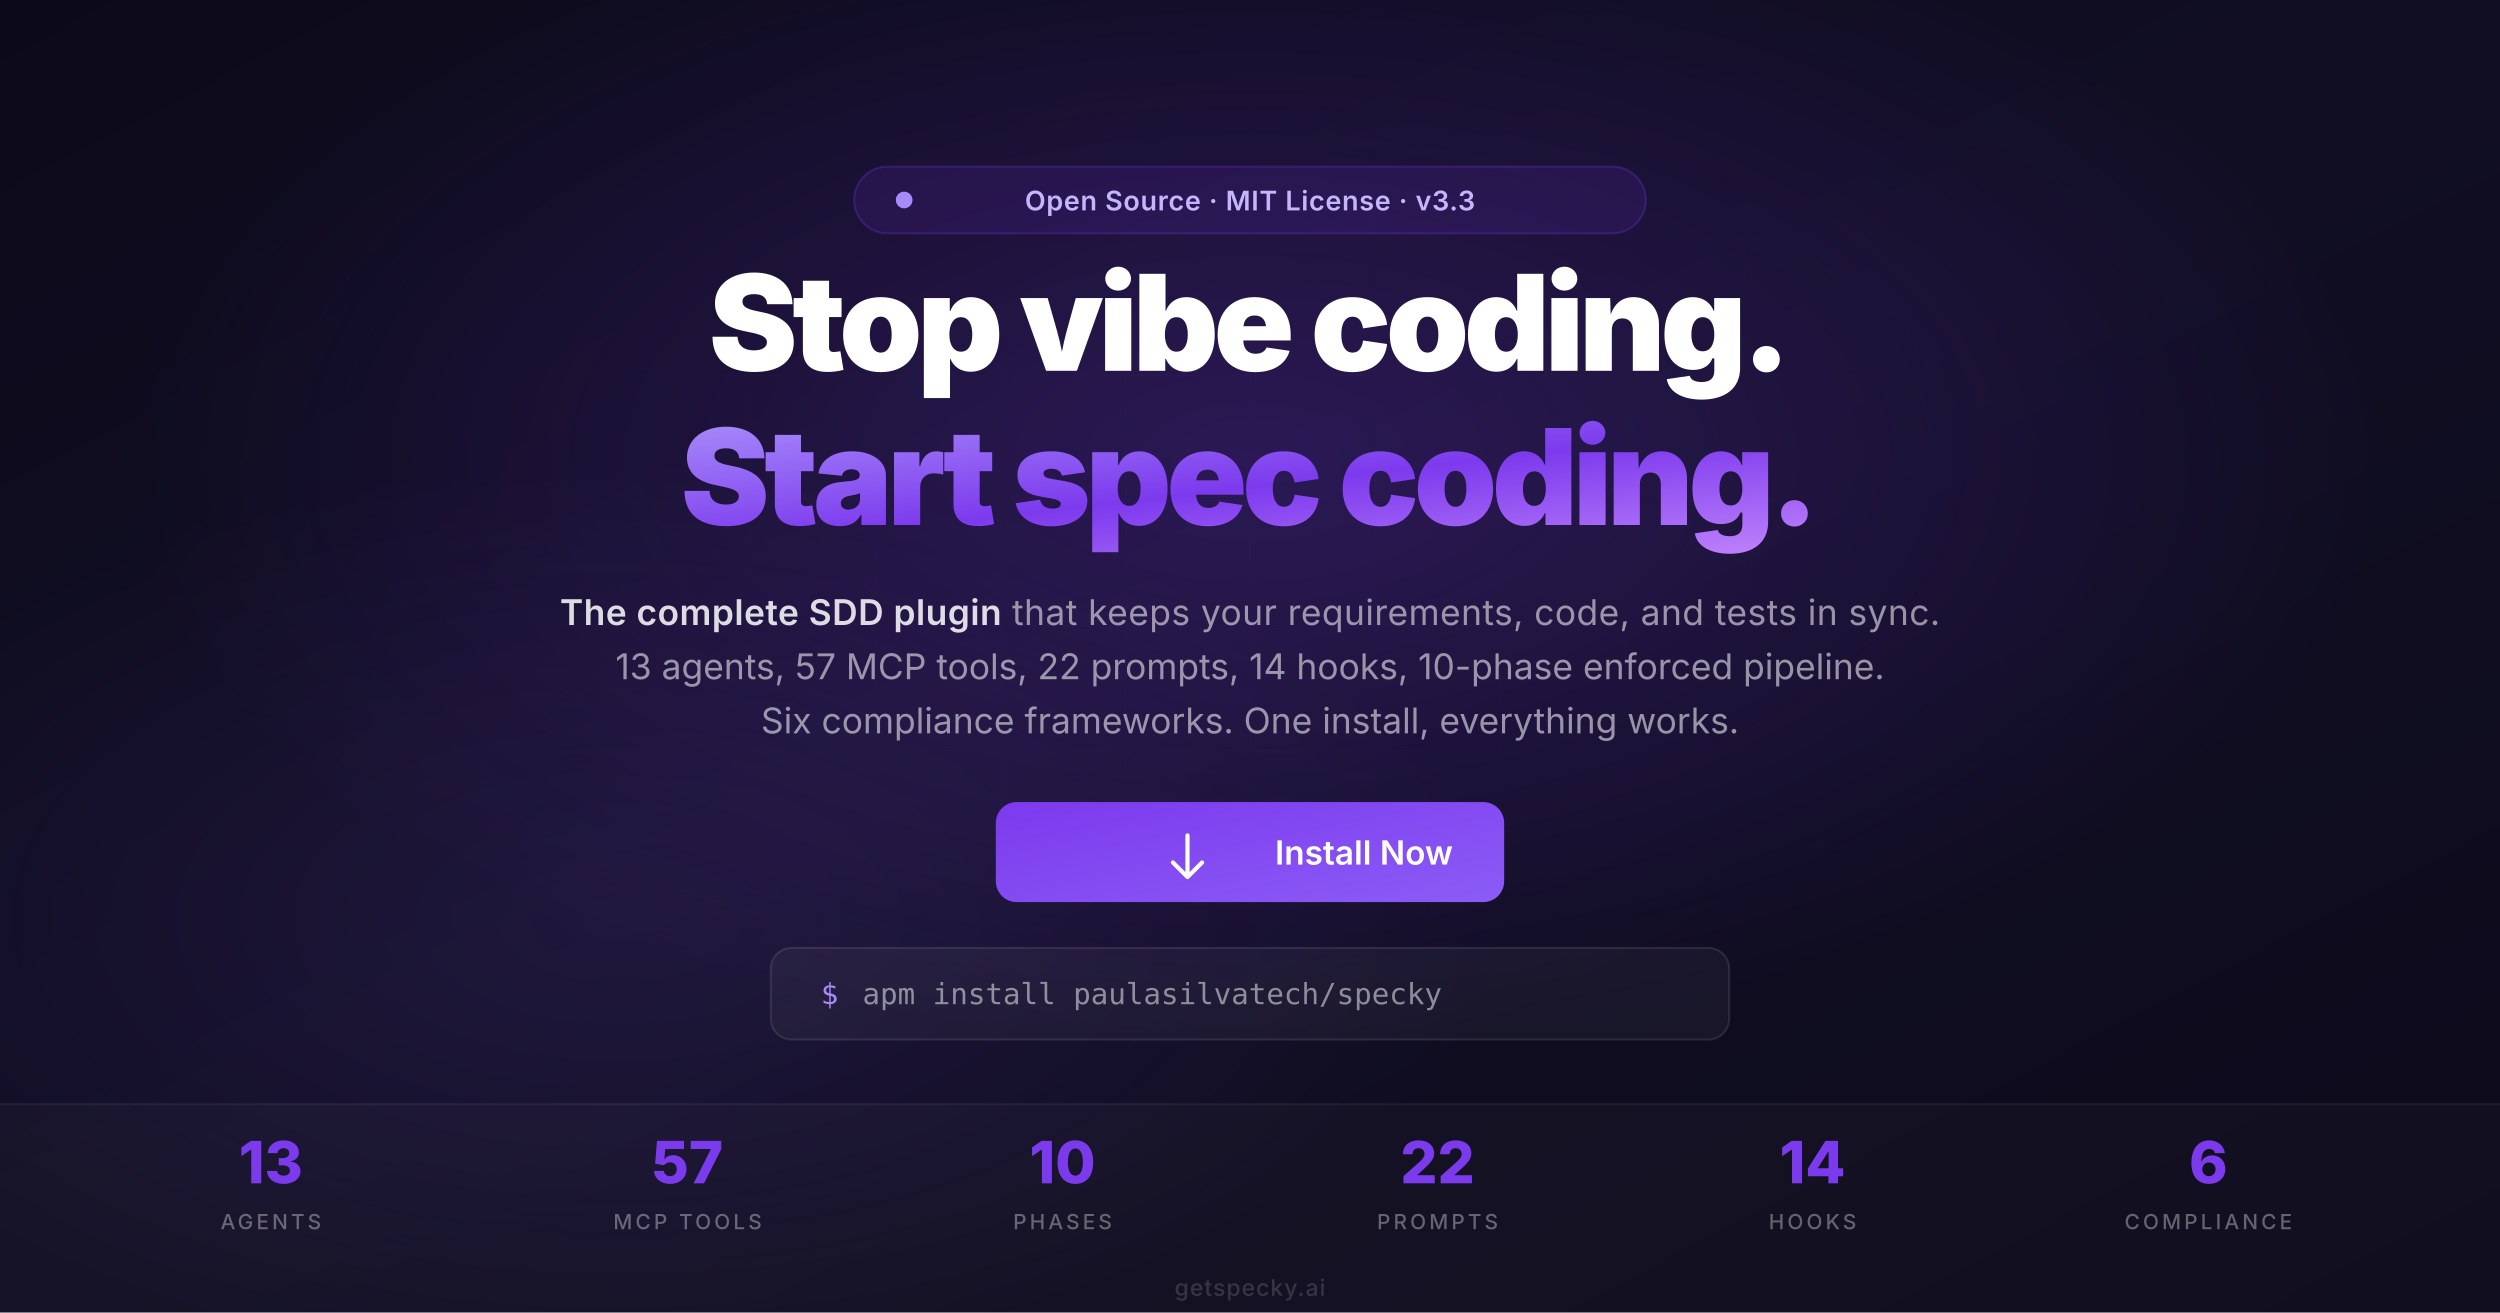
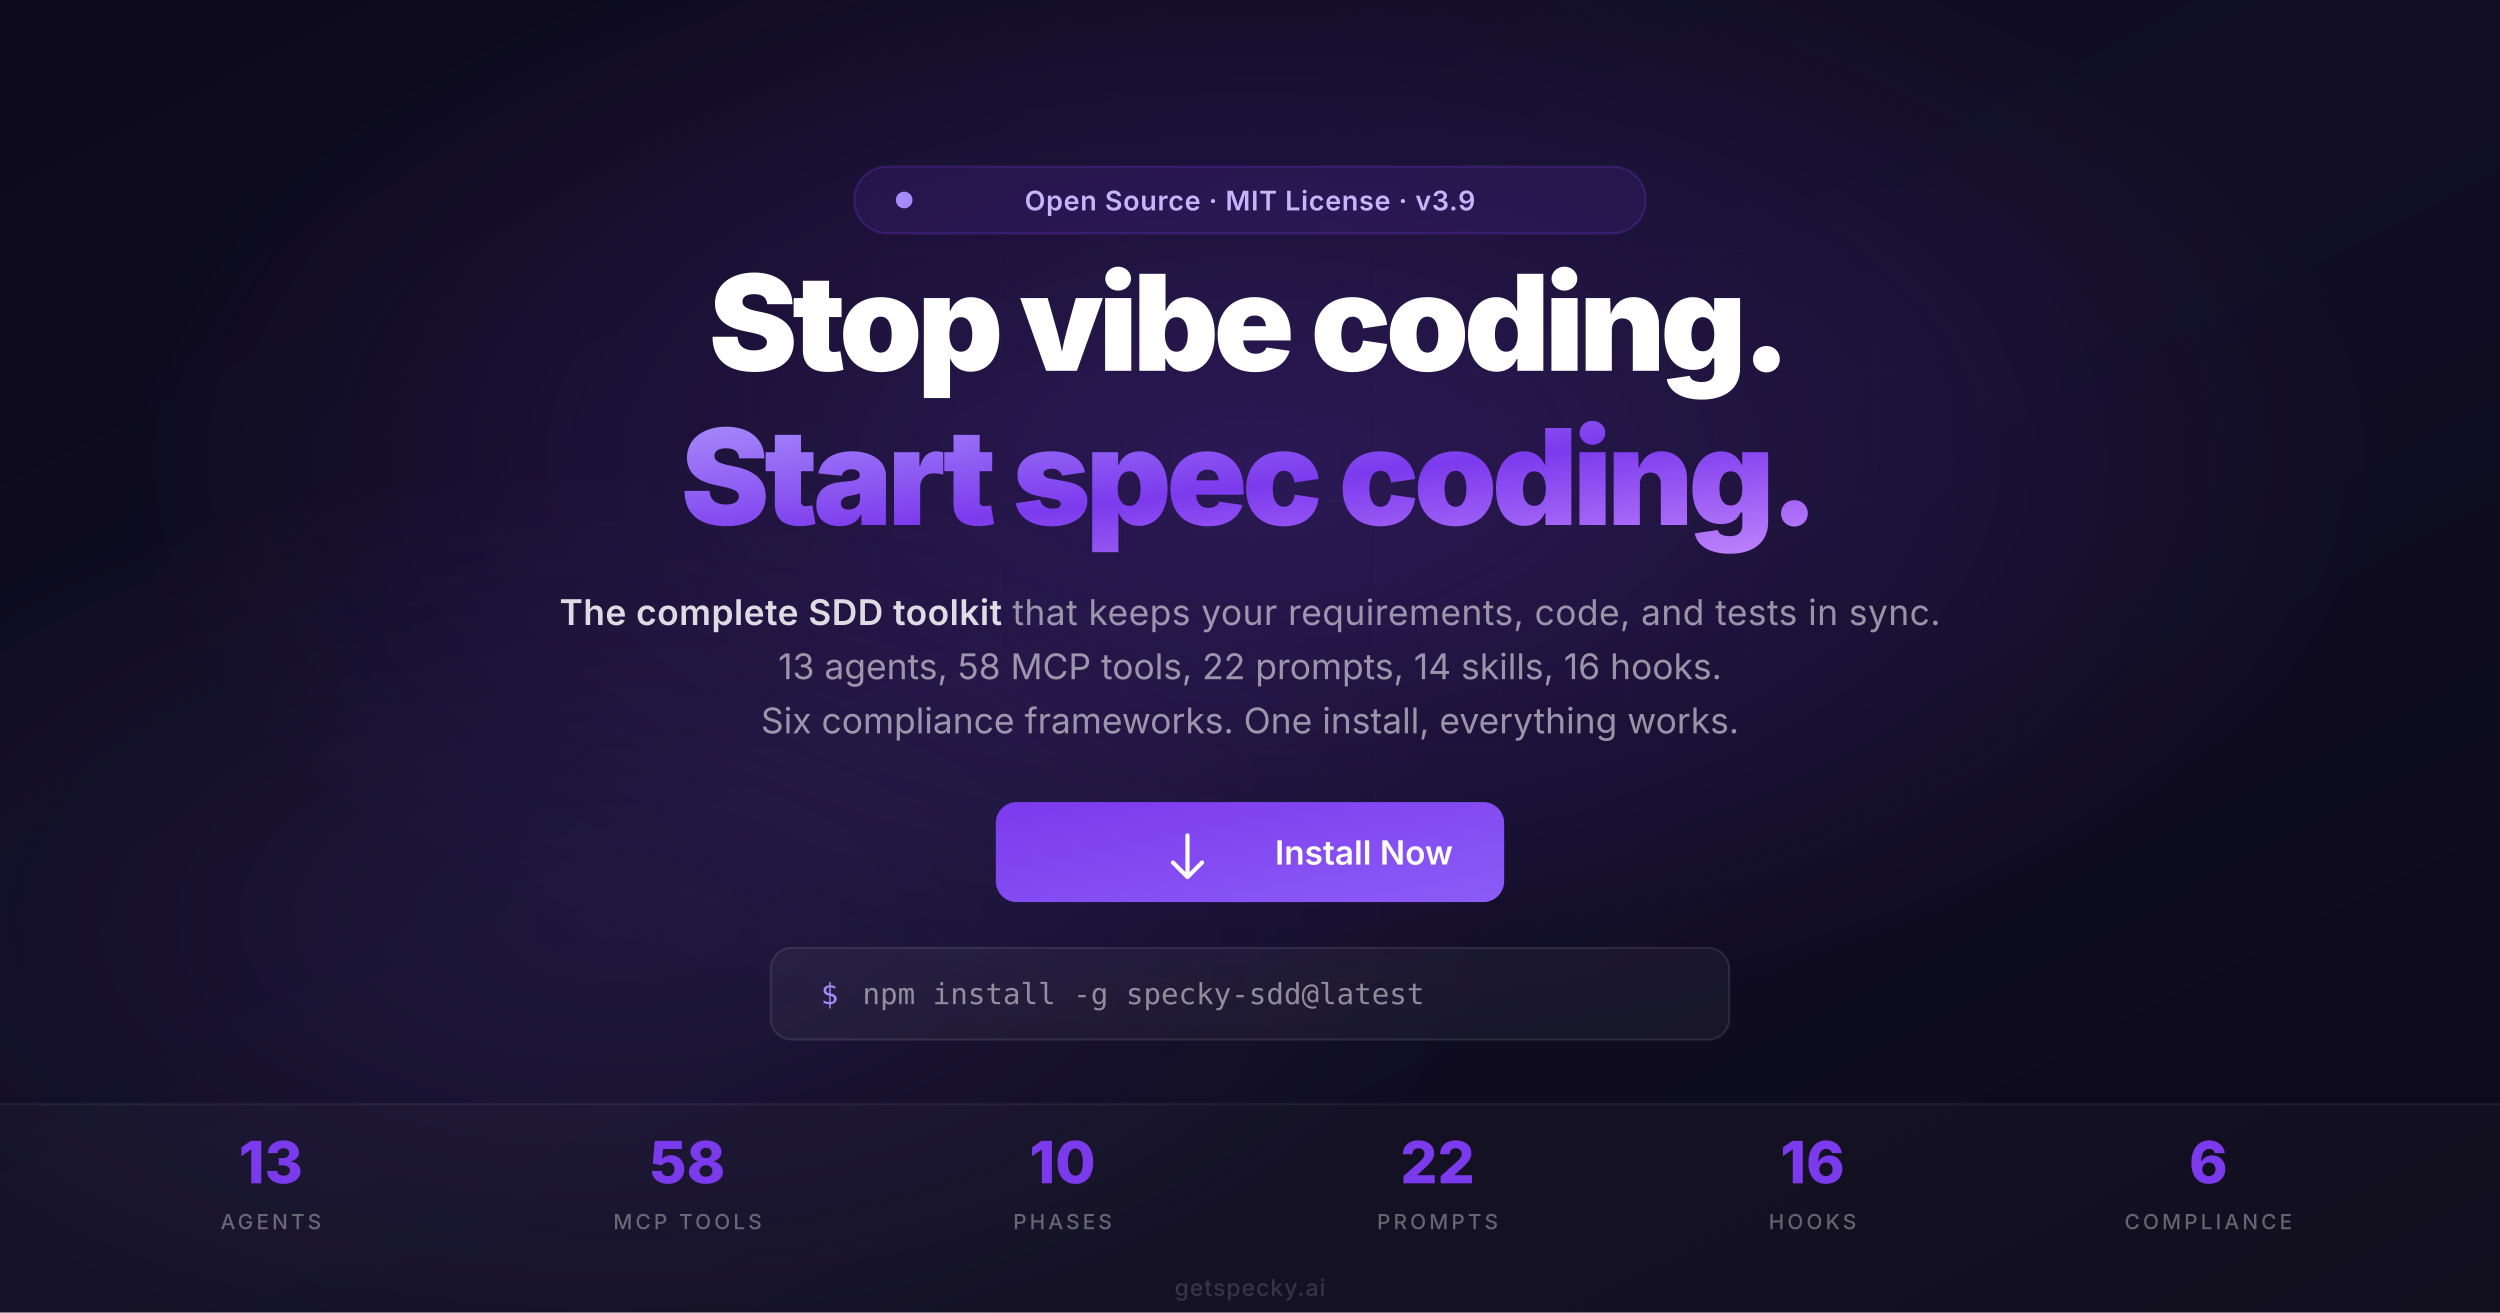
<svg xmlns="http://www.w3.org/2000/svg" viewBox="0 0 1200 630" width="1200" height="630">
  <defs>
    <linearGradient id="bg" x1="0" y1="0" x2="1" y2="1">
      <stop offset="0%" stop-color="#0c0a1a" />
      <stop offset="50%" stop-color="#110e24" />
      <stop offset="100%" stop-color="#0c0a1a" />
    </linearGradient>
    <radialGradient id="glow1" cx="50%" cy="35%" r="45%">
      <stop offset="0%" stop-color="#7c3aed" stop-opacity="0.25" />
      <stop offset="100%" stop-color="#7c3aed" stop-opacity="0" />
    </radialGradient>
    <radialGradient id="glow2" cx="25%" cy="70%" r="35%">
      <stop offset="0%" stop-color="#8b5cf6" stop-opacity="0.12" />
      <stop offset="100%" stop-color="#8b5cf6" stop-opacity="0" />
    </radialGradient>
    <linearGradient id="purpleText" x1="0" y1="0" x2="1" y2="1">
      <stop offset="0%" stop-color="#a78bfa" />
      <stop offset="50%" stop-color="#7c3aed" />
      <stop offset="100%" stop-color="#c084fc" />
    </linearGradient>
    <linearGradient id="btnGrad" x1="0" y1="0" x2="1" y2="1">
      <stop offset="0%" stop-color="#7c3aed" />
      <stop offset="100%" stop-color="#8b5cf6" />
    </linearGradient>
    <pattern id="grid" patternUnits="userSpaceOnUse" width="60" height="60">
      <path d="M 60 0 L 0 0 0 60" fill="none" stroke="#7c3aed" stroke-opacity="0.06" stroke-width="1" />
    </pattern>
    <mask id="gridMask">
      <radialGradient id="gridFade" cx="50%" cy="40%" r="50%">
        <stop offset="0%" stop-color="white" />
        <stop offset="70%" stop-color="black" />
      </radialGradient>
      <rect width="1200" height="630" fill="url(#gridFade)" />
    </mask>
  </defs>
  <rect width="1200" height="630" fill="url(#bg)" />
  <rect width="1200" height="630" fill="url(#grid)" mask="url(#gridMask)" opacity="0.6" />
  <rect width="1200" height="630" fill="url(#glow1)" />
  <rect width="1200" height="630" fill="url(#glow2)" />
  <rect x="410" y="80" width="380" height="32" rx="16" fill="#7c3aed" fill-opacity="0.12" stroke="#7c3aed" stroke-opacity="0.25" stroke-width="1" />
  <circle cx="434" cy="96" r="4" fill="#a78bfa" />
-   <text x="600" y="101" text-anchor="middle" font-family="Inter, -apple-system, sans-serif" font-size="13" font-weight="600" fill="#c4b5fd" letter-spacing="0.3">Open Source · MIT License · v3.3</text>
+   <text x="600" y="101" text-anchor="middle" font-family="Inter, -apple-system, sans-serif" font-size="13" font-weight="600" fill="#c4b5fd" letter-spacing="0.3">Open Source · MIT License · v3.9</text>
  <text x="600" y="178" text-anchor="middle" font-family="Inter, -apple-system, sans-serif" font-size="64" font-weight="900" fill="#ffffff" letter-spacing="-2.5">Stop vibe coding.</text>
  <text x="600" y="252" text-anchor="middle" font-family="Inter, -apple-system, sans-serif" font-size="64" font-weight="900" fill="url(#purpleText)" letter-spacing="-2.5">Start spec coding.</text>
  <text x="600" y="300" text-anchor="middle" font-family="Inter, -apple-system, sans-serif" font-size="17" fill="rgba(255,255,255,0.55)" letter-spacing="0.2">
-     <tspan font-weight="600" fill="rgba(255,255,255,0.85)">The complete SDD plugin</tspan> that keeps your requirements, code, and tests in sync.
+     <tspan font-weight="600" fill="rgba(255,255,255,0.85)">The complete SDD toolkit</tspan> that keeps your requirements, code, and tests in sync.
  </text>
-   <text x="600" y="326" text-anchor="middle" font-family="Inter, -apple-system, sans-serif" font-size="17" fill="rgba(255,255,255,0.55)">13 agents, 57 MCP tools, 22 prompts, 14 hooks, 10-phase enforced pipeline.</text>
+   <text x="600" y="326" text-anchor="middle" font-family="Inter, -apple-system, sans-serif" font-size="17" fill="rgba(255,255,255,0.55)">13 agents, 58 MCP tools, 22 prompts, 14 skills, 16 hooks.</text>
  <text x="600" y="352" text-anchor="middle" font-family="Inter, -apple-system, sans-serif" font-size="17" fill="rgba(255,255,255,0.55)">Six compliance frameworks. One install, everything works.</text>
  <rect x="478" y="385" width="244" height="48" rx="10" fill="url(#btnGrad)" />
  <path d="M570 401 L570 421 M563 414 L570 421 L577 414" fill="none" stroke="#fff" stroke-width="2" stroke-linecap="round" stroke-linejoin="round" />
  <text x="612" y="415" font-family="Inter, -apple-system, sans-serif" font-size="16" font-weight="600" fill="#ffffff">Install Now</text>
  <rect x="370" y="455" width="460" height="44" rx="10" fill="rgba(255,255,255,0.04)" stroke="rgba(255,255,255,0.1)" stroke-width="1" />
  <text x="394" y="482" font-family="SF Mono, Fira Code, monospace" font-size="14" fill="#a78bfa">$</text>
-   <text x="414" y="482" font-family="SF Mono, Fira Code, monospace" font-size="14" fill="rgba(255,255,255,0.5)">apm install paulasilvatech/specky</text>
+   <text x="414" y="482" font-family="SF Mono, Fira Code, monospace" font-size="14" fill="rgba(255,255,255,0.5)">npm install -g specky-sdd@latest</text>
  <rect x="0" y="530" width="1200" height="100" fill="rgba(255,255,255,0.02)" />
  <line x1="0" y1="530" x2="1200" y2="530" stroke="rgba(255,255,255,0.06)" stroke-width="1" />
  <g font-family="Inter, -apple-system, sans-serif" text-anchor="middle">
    <text x="130" y="568" font-size="28" font-weight="800" fill="#7c3aed">13</text>
    <text x="130" y="590" font-size="10" font-weight="500" fill="rgba(255,255,255,0.35)" letter-spacing="1.5" text-transform="uppercase">AGENTS</text>
-     <text x="330" y="568" font-size="28" font-weight="800" fill="#7c3aed">57</text>
+     <text x="330" y="568" font-size="28" font-weight="800" fill="#7c3aed">58</text>
    <text x="330" y="590" font-size="10" font-weight="500" fill="rgba(255,255,255,0.35)" letter-spacing="1.5">MCP TOOLS</text>
    <text x="510" y="568" font-size="28" font-weight="800" fill="#7c3aed">10</text>
    <text x="510" y="590" font-size="10" font-weight="500" fill="rgba(255,255,255,0.35)" letter-spacing="1.5">PHASES</text>
    <text x="690" y="568" font-size="28" font-weight="800" fill="#7c3aed">22</text>
    <text x="690" y="590" font-size="10" font-weight="500" fill="rgba(255,255,255,0.35)" letter-spacing="1.5">PROMPTS</text>
-     <text x="870" y="568" font-size="28" font-weight="800" fill="#7c3aed">14</text>
+     <text x="870" y="568" font-size="28" font-weight="800" fill="#7c3aed">16</text>
    <text x="870" y="590" font-size="10" font-weight="500" fill="rgba(255,255,255,0.35)" letter-spacing="1.5">HOOKS</text>
    <text x="1060" y="568" font-size="28" font-weight="800" fill="#7c3aed">6</text>
    <text x="1060" y="590" font-size="10" font-weight="500" fill="rgba(255,255,255,0.35)" letter-spacing="1.5">COMPLIANCE</text>
  </g>
  <text x="600" y="622" text-anchor="middle" font-family="Inter, -apple-system, sans-serif" font-size="11" font-weight="500" fill="rgba(255,255,255,0.15)" letter-spacing="0.5">getspecky.ai</text>
</svg>
